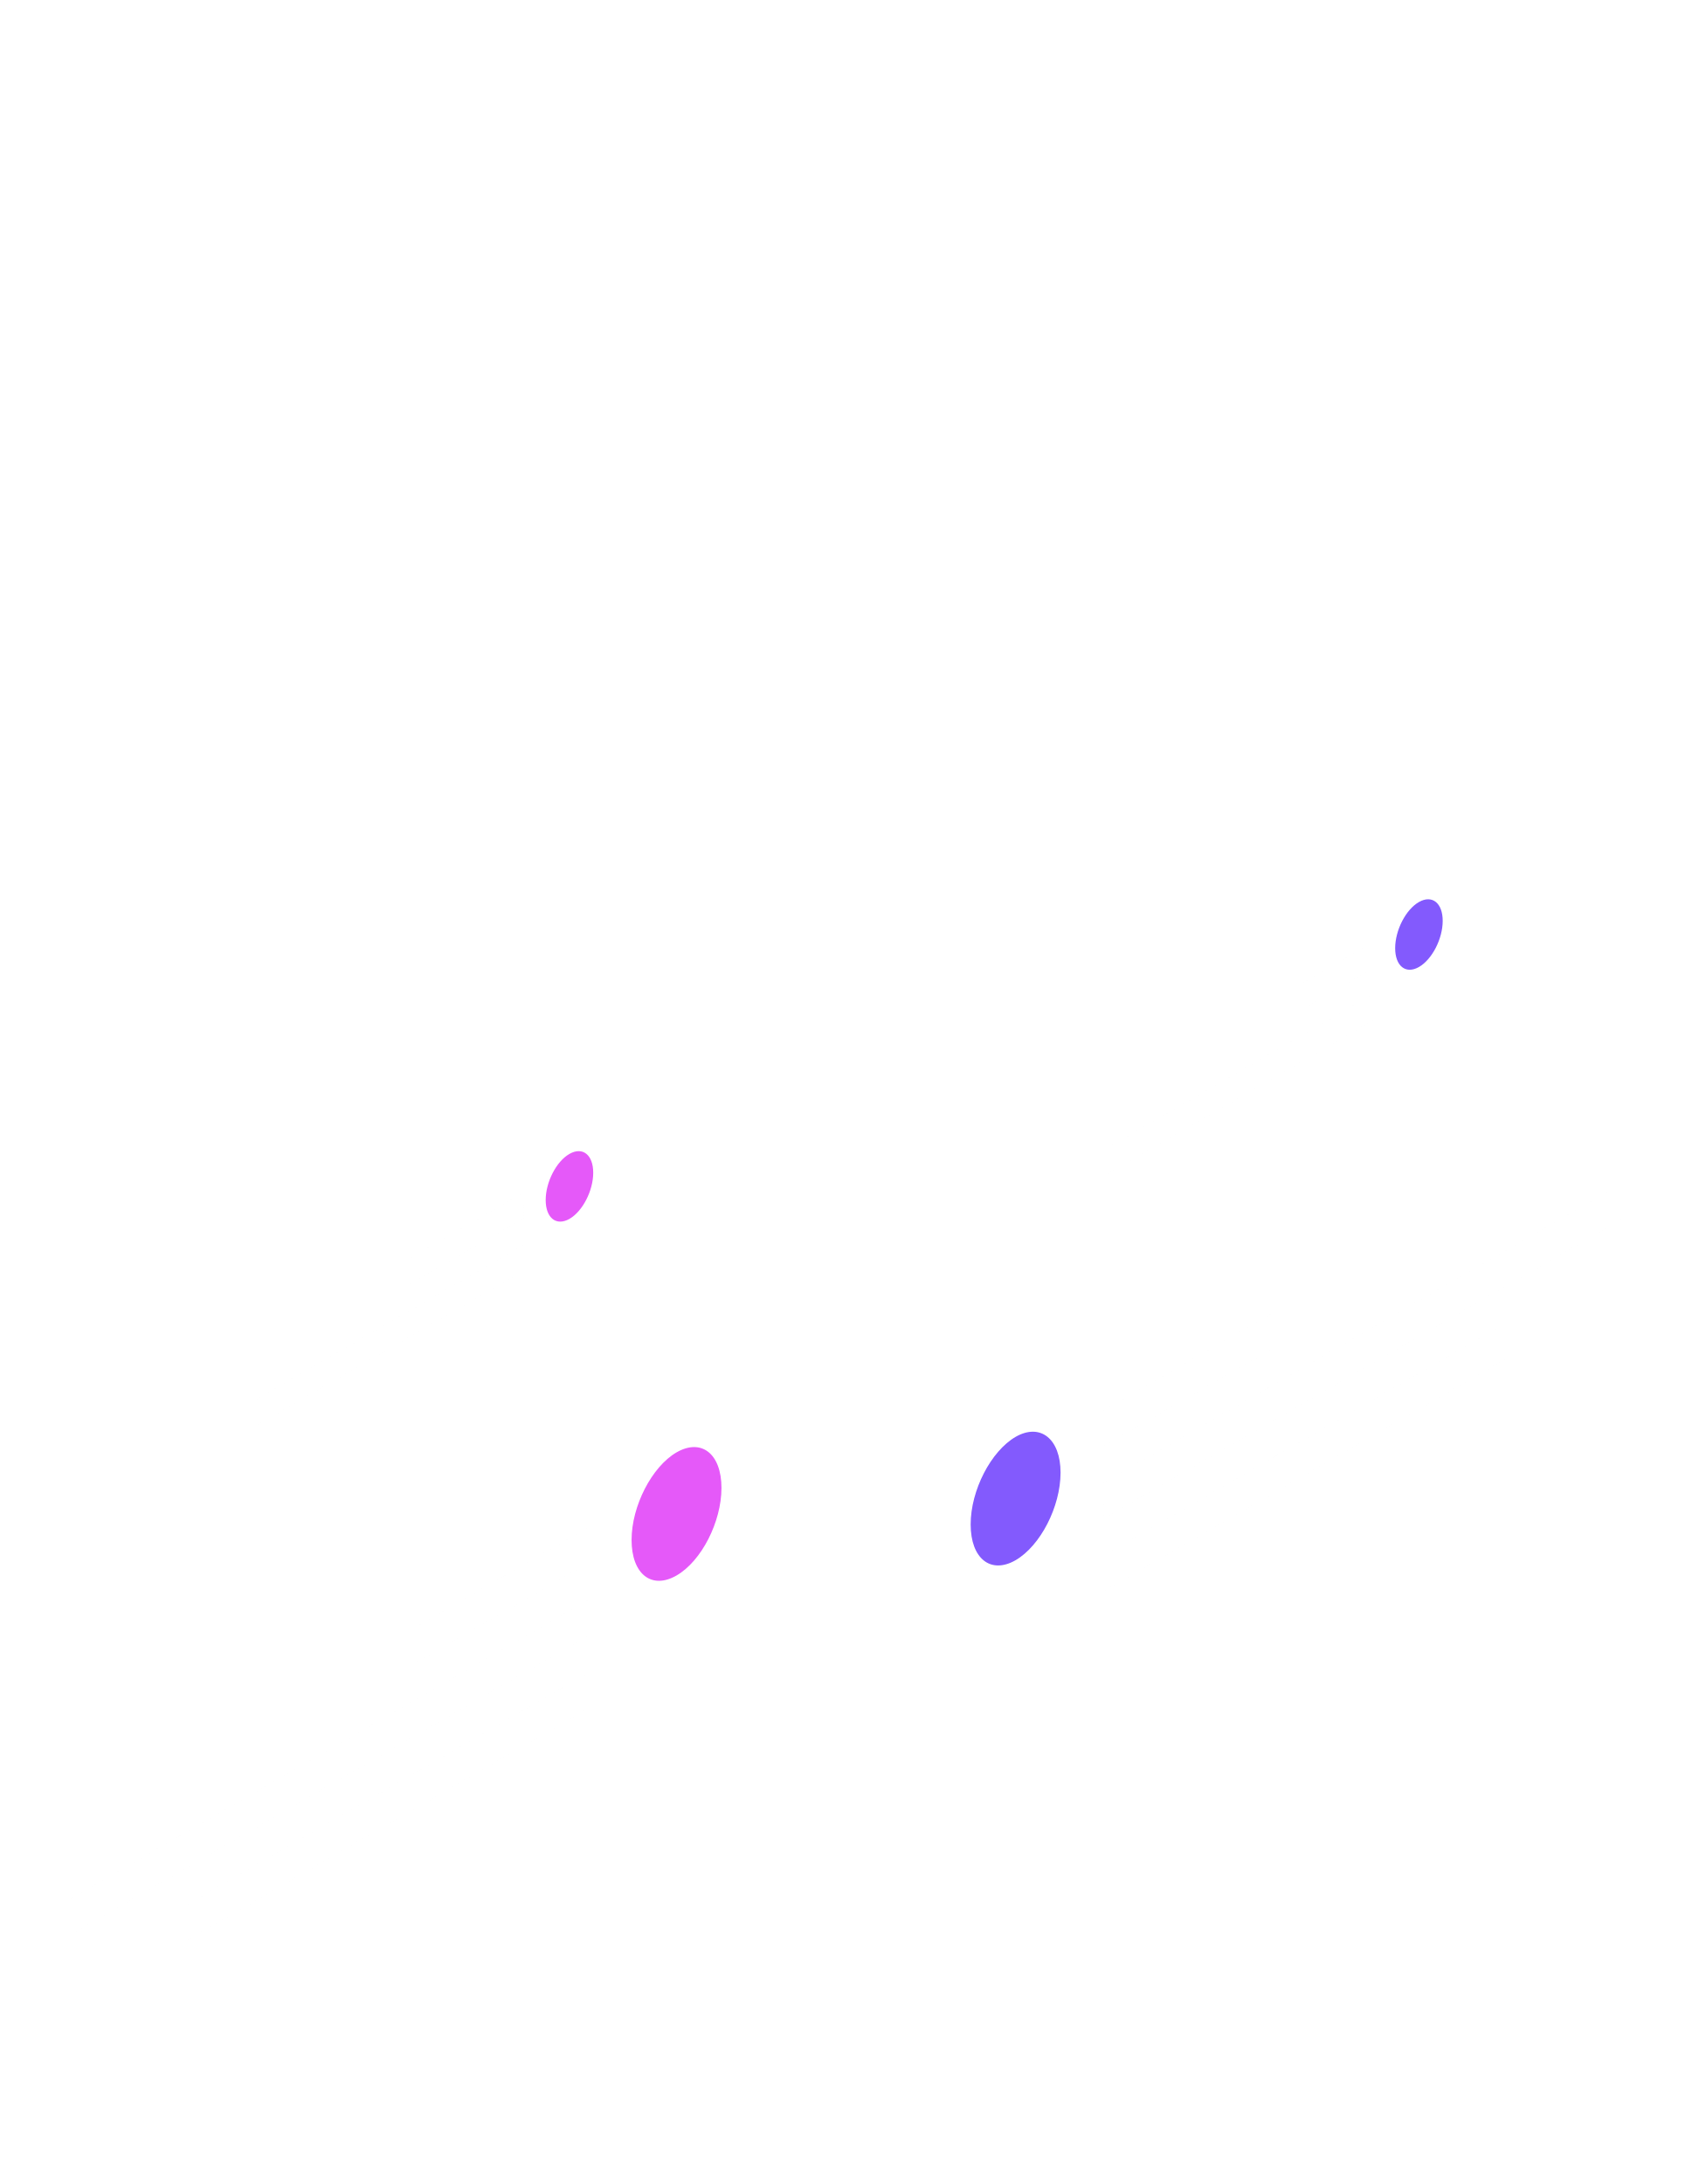
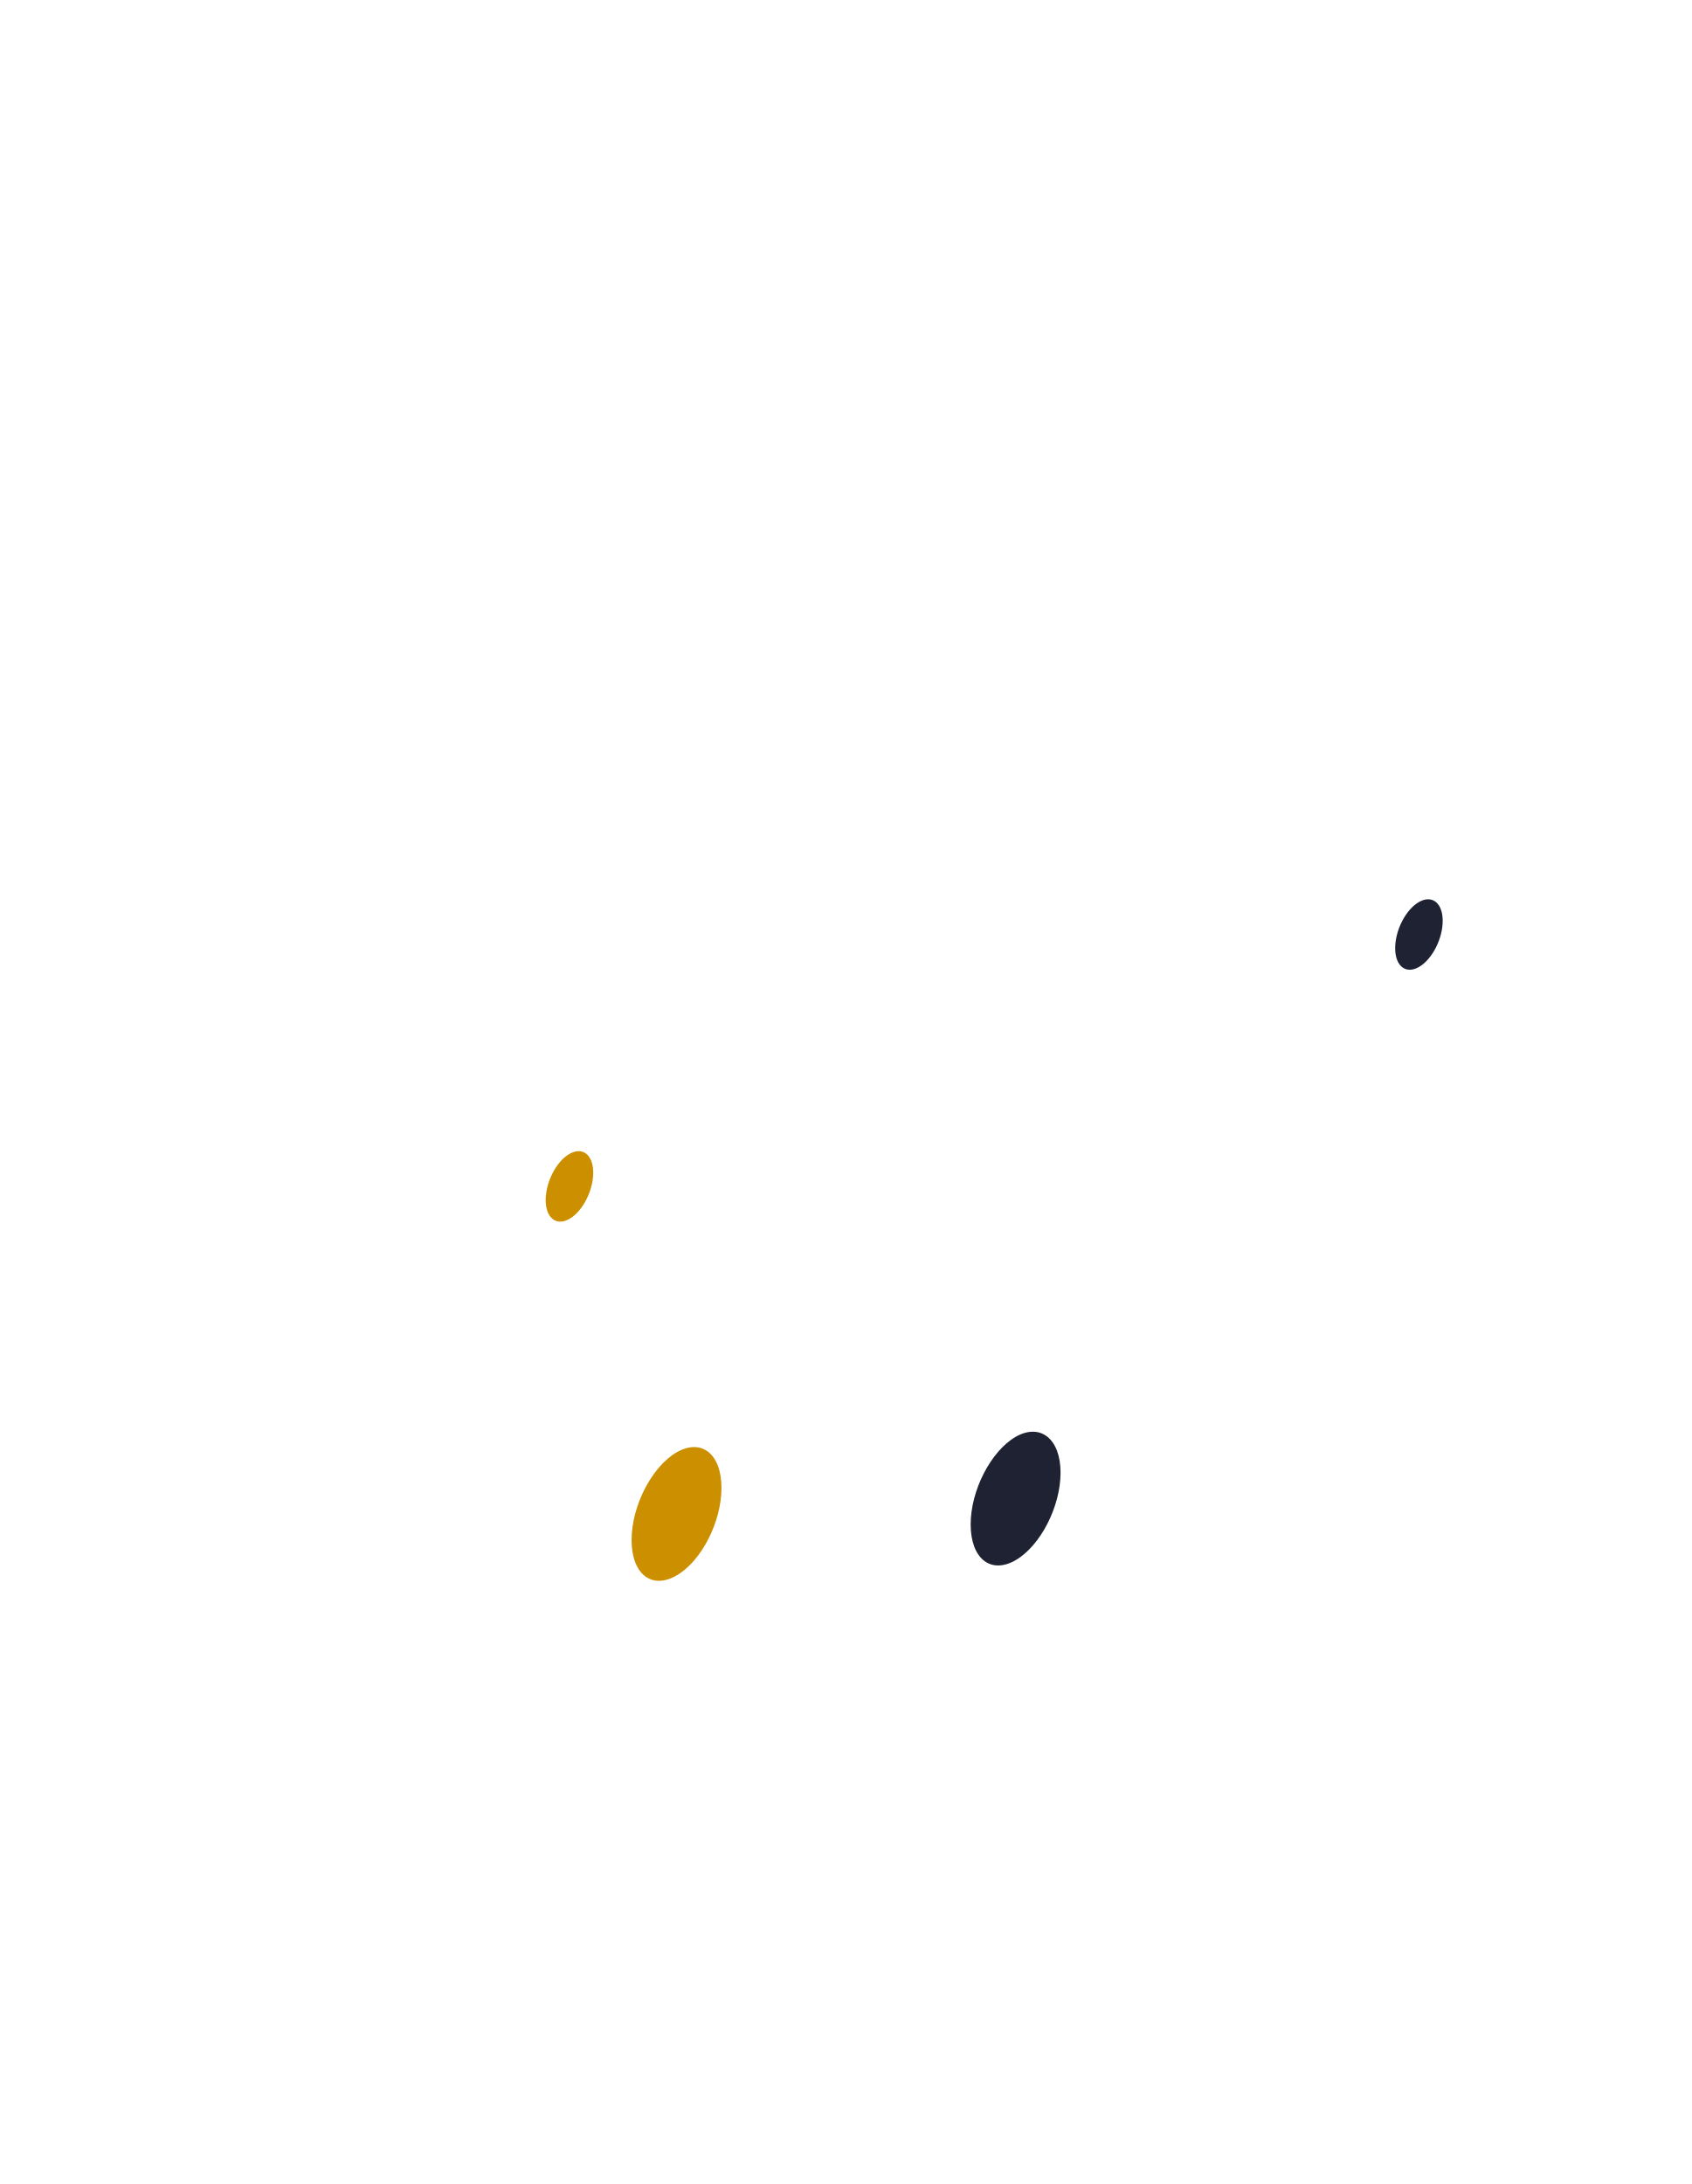
<svg xmlns="http://www.w3.org/2000/svg" width="313" height="404" viewBox="0 0 313 404" fill="none">
  <path opacity="0.5" d="M146.574 123.837C173.957 107.856 196.594 122.792 200.599 157.279C201.295 163.244 196.768 171.126 191.239 174.348L101.91 226.514C96.381 229.736 91.854 227.124 92.55 220.331C96.555 181.272 119.236 139.818 146.574 123.837Z" fill="url(#paint0_linear)" />
  <path opacity="0.5" d="M116.058 79.073C116.058 102.892 129.814 114.126 146.792 104.198C163.77 94.27 177.526 66.968 177.526 43.149C177.526 19.331 163.77 8.096 146.792 18.024C129.814 27.953 116.058 55.255 116.058 79.073Z" fill="url(#paint1_linear)" />
  <path opacity="0.07" d="M128.987 109.554C156.369 93.574 179.006 108.509 183.011 142.996C183.708 148.962 179.181 156.843 173.652 160.066L84.323 212.232C78.794 215.454 74.267 212.841 74.963 206.048C78.968 166.989 101.605 125.535 128.987 109.554Z" fill="url(#paint2_linear)" />
  <path opacity="0.07" d="M98.471 64.791C98.471 88.61 112.227 99.844 129.205 89.916C146.183 79.988 159.939 52.686 159.939 28.867C159.939 5.048 146.183 -6.186 129.205 3.742C112.227 13.67 98.471 40.972 98.471 64.791Z" fill="url(#paint3_linear)" />
  <path opacity="0.2" d="M39.31 246.651C39.31 245.049 40.164 243.569 41.551 242.768L109.941 203.271C112.93 201.544 116.668 203.702 116.668 207.154V239.708L39.31 284.384V246.651Z" fill="url(#paint4_linear)" />
-   <path d="M100.952 221.985C100.952 225.295 102.911 226.862 105.349 225.469C107.787 224.076 109.746 220.244 109.746 216.934C109.746 213.625 107.787 212.057 105.349 213.451C102.911 214.844 100.952 218.676 100.952 221.985Z" fill="#E559F9" />
+   <path d="M100.952 221.985C100.952 225.295 102.911 226.862 105.349 225.469C107.787 224.076 109.746 220.244 109.746 216.934C109.746 213.625 107.787 212.057 105.349 213.451C102.911 214.844 100.952 218.676 100.952 221.985Z" fill="#CC8F00" />
  <path opacity="0.15" d="M96.86 220.548L73.614 234.004V238.837L96.904 225.382L96.86 220.548Z" fill="#FEFEFE" />
  <path opacity="0.15" d="M96.86 230.259L47.32 258.867V263.788L96.86 235.179V230.259Z" fill="#FEFEFE" />
  <path opacity="0.2" d="M196.463 200.06C196.463 198.457 197.318 196.977 198.706 196.176L267.095 156.717C270.085 154.993 273.821 157.15 273.821 160.601V193.159L196.463 237.835V200.06Z" fill="url(#paint5_linear)" />
-   <path d="M258.105 175.393C258.105 178.703 260.064 180.27 262.502 178.877C264.94 177.483 266.899 173.651 266.899 170.342C266.899 167.033 264.94 165.465 262.502 166.859C260.064 168.252 258.105 172.084 258.105 175.393Z" fill="#835AFD" />
+   <path d="M258.105 175.393C258.105 178.703 260.064 180.27 262.502 178.877C264.94 177.483 266.899 173.651 266.899 170.342C266.899 167.033 264.94 165.465 262.502 166.859C260.064 168.252 258.105 172.084 258.105 175.393Z" fill="#1F2232" />
  <path opacity="0.15" d="M254.144 174.174L240.126 182.273V187.194L254.144 179.094V174.174Z" fill="#FEFEFE" />
  <path opacity="0.15" d="M254.013 183.884L204.473 212.493V217.413L254.013 188.805V183.884Z" fill="#FEFEFE" />
  <path opacity="0.3" d="M146.614 249.832C146.616 246.378 142.878 244.219 139.887 245.946L2.284 325.416C0.897 326.216 0.043 327.695 0.042 329.296L-7.43479e-05 403.129L133.645 325.969L144.617 329.553C145.583 329.869 146.575 329.149 146.575 328.133L146.614 249.832Z" fill="url(#paint6_linear)" />
-   <path d="M116.842 284.863C116.842 291.177 120.542 294.095 125.156 291.438C129.771 288.782 133.471 281.51 133.471 275.24C133.471 268.926 129.771 266.009 125.156 268.665C120.586 271.321 116.842 278.593 116.842 284.863Z" fill="#E559F9" />
+   <path d="M116.842 284.863C116.842 291.177 120.542 294.095 125.156 291.438C129.771 288.782 133.471 281.51 133.471 275.24C133.471 268.926 129.771 266.009 125.156 268.665C120.586 271.321 116.842 278.593 116.842 284.863Z" fill="#CC8F00" />
  <path opacity="0.15" d="M108.919 282.425L76.792 300.975V307.68L108.919 289.131V282.425Z" fill="#FEFEFE" />
  <path opacity="0.15" d="M108.919 295.88L12.973 351.268V357.974L108.919 302.586V295.88Z" fill="#FEFEFE" />
  <path opacity="0.15" d="M108.919 309.335L33.912 352.662V359.367L108.919 316.041V309.335Z" fill="#FEFEFE" />
  <path opacity="0.3" d="M166.424 266.593C166.425 264.992 167.28 263.512 168.667 262.712L306.27 183.284C309.26 181.558 312.997 183.717 312.996 187.17L312.956 255.819L179.311 332.979L169.118 348.084C168.293 349.307 166.384 348.722 166.384 347.248L166.424 266.593Z" fill="url(#paint7_linear)" />
-   <path d="M196.202 272.41C196.202 278.723 192.458 285.952 187.887 288.608C183.273 291.264 179.572 288.303 179.572 281.989C179.572 275.675 183.316 268.447 187.887 265.791C192.458 263.178 196.202 266.139 196.202 272.41Z" fill="#835AFD" />
+   <path d="M196.202 272.41C196.202 278.723 192.458 285.952 187.887 288.608C183.273 291.264 179.572 288.303 179.572 281.989C179.572 275.675 183.316 268.447 187.887 265.791C192.458 263.178 196.202 266.139 196.202 272.41Z" fill="#1F2232" />
  <path opacity="0.15" d="M204.125 260.87L236.252 242.321V249.026L204.125 267.576V260.87Z" fill="#FEFEFE" />
  <path opacity="0.15" d="M204.081 274.282L300.027 218.894V225.6L204.125 280.988L204.081 274.282Z" fill="#FEFEFE" />
  <path opacity="0.15" d="M204.081 287.737L279.088 244.411V251.116L204.081 294.443V287.737Z" fill="#FEFEFE" />
  <path opacity="0.2" d="M251.967 311.599C249.355 313.08 247.266 316.738 247.266 319.786V333.067L238.472 338.118C235.86 339.598 233.771 343.256 233.771 346.26C233.771 349.265 235.86 350.484 238.472 349.004L247.266 343.909V357.19C247.266 360.195 249.355 361.414 251.967 359.933C254.579 358.453 256.669 354.795 256.669 351.791V338.51L265.462 333.459C268.074 331.978 270.164 328.32 270.164 325.316C270.164 322.311 268.074 321.092 265.462 322.572L256.669 327.624V314.343C256.712 311.295 254.579 310.075 251.967 311.599Z" fill="url(#paint8_linear)" />
  <path opacity="0.2" d="M62.818 141.472L50.716 165.247C49.061 168.513 49.322 171.779 51.325 172.563C53.328 173.347 56.288 171.3 57.942 168.034L58.073 167.729V194.117C58.073 197.122 60.162 198.341 62.774 196.86C65.386 195.336 67.476 191.722 67.476 188.718V162.33L67.606 162.461C69.26 163.81 72.264 162.417 74.223 159.325C76.226 156.234 76.487 152.663 74.833 151.313L62.818 141.472Z" fill="url(#paint9_linear)" />
  <defs>
    <linearGradient id="paint0_linear" x1="33.618" y1="97.776" x2="144.84" y2="178.888" gradientUnits="userSpaceOnUse">
      <stop stop-color="white" />
      <stop offset="1" stop-color="white" stop-opacity="0" />
    </linearGradient>
    <linearGradient id="paint1_linear" x1="90.288" y1="19.891" x2="201.51" y2="101.002" gradientUnits="userSpaceOnUse">
      <stop stop-color="white" />
      <stop offset="1" stop-color="white" stop-opacity="0" />
    </linearGradient>
    <linearGradient id="paint2_linear" x1="16.023" y1="83.489" x2="127.245" y2="164.601" gradientUnits="userSpaceOnUse">
      <stop stop-color="white" />
      <stop offset="1" stop-color="white" stop-opacity="0" />
    </linearGradient>
    <linearGradient id="paint3_linear" x1="72.693" y1="5.603" x2="183.915" y2="86.714" gradientUnits="userSpaceOnUse">
      <stop stop-color="white" />
      <stop offset="1" stop-color="white" stop-opacity="0" />
    </linearGradient>
    <linearGradient id="paint4_linear" x1="69.27" y1="226.769" x2="86.727" y2="257.005" gradientUnits="userSpaceOnUse">
      <stop stop-color="white" />
      <stop offset="1" stop-color="white" stop-opacity="0" />
    </linearGradient>
    <linearGradient id="paint5_linear" x1="226.423" y1="180.183" x2="243.88" y2="210.419" gradientUnits="userSpaceOnUse">
      <stop stop-color="white" />
      <stop offset="1" stop-color="white" stop-opacity="0" />
    </linearGradient>
    <linearGradient id="paint6_linear" x1="83.661" y1="244.547" x2="64.699" y2="398.299" gradientUnits="userSpaceOnUse">
      <stop stop-color="white" />
      <stop offset="1" stop-color="white" stop-opacity="0" />
    </linearGradient>
    <linearGradient id="paint7_linear" x1="198.387" y1="233.403" x2="274.093" y2="292.664" gradientUnits="userSpaceOnUse">
      <stop stop-color="white" />
      <stop offset="1" stop-color="white" stop-opacity="0" />
    </linearGradient>
    <linearGradient id="paint8_linear" x1="242.889" y1="328.562" x2="265.686" y2="346.549" gradientUnits="userSpaceOnUse">
      <stop stop-color="white" />
      <stop offset="1" stop-color="white" stop-opacity="0" />
    </linearGradient>
    <linearGradient id="paint9_linear" x1="54.215" y1="165.456" x2="76.298" y2="177.763" gradientUnits="userSpaceOnUse">
      <stop stop-color="white" />
      <stop offset="1" stop-color="white" stop-opacity="0" />
    </linearGradient>
  </defs>
</svg>
